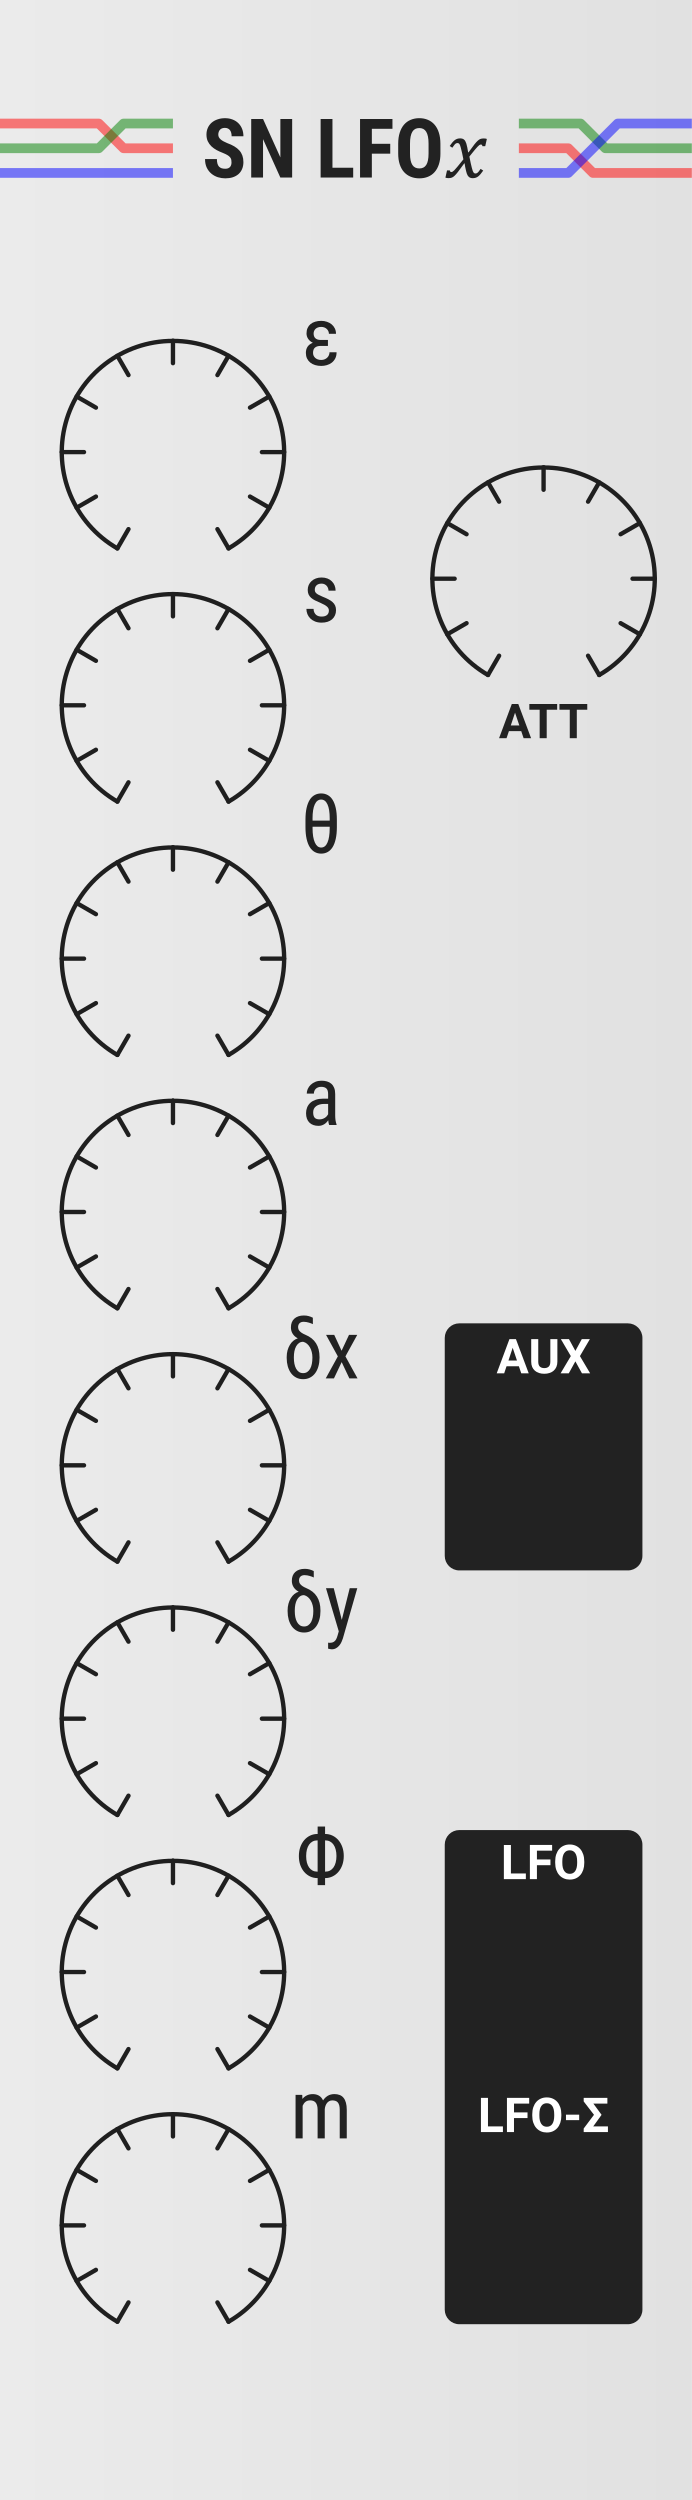
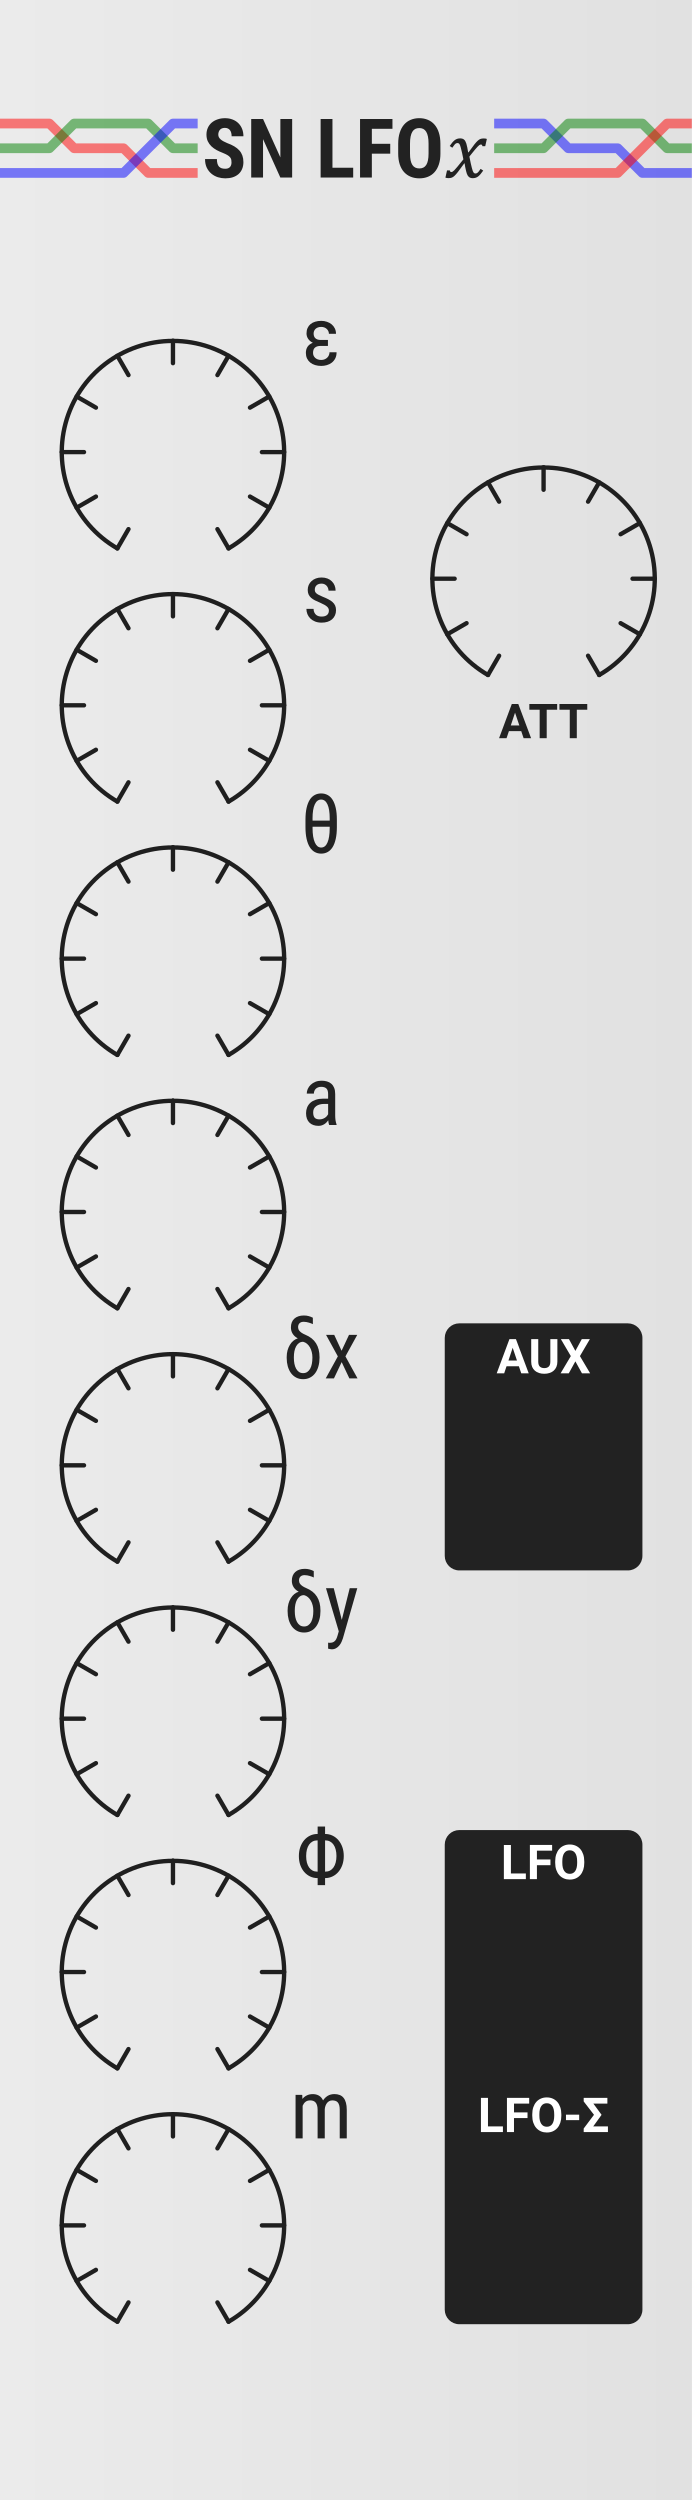
<svg xmlns="http://www.w3.org/2000/svg" version="1.1" width="35.56mm" height="128.5mm" viewBox="0 0 35.56 128.5">
  <defs>
    <linearGradient id="background">
      <stop offset="0%" stop-color="#ebebeb" />
      <stop offset="100%" stop-color="#e1e1e1" />
    </linearGradient>
  </defs>
  <g />
  <g>
    <rect x="0" y="0" width="35.56" height="128.5" fill="url(#background)" />
  </g>
  <g transform="translate(17.78,7.62)">
    <path fill="#222222" stroke="none" d="m -5.883,0.715 q 0,-0.079 -0.014,-0.141 Q -5.912,0.513 -5.959,0.459 -6.005,0.403 -6.092,0.351 -6.176,0.3 -6.319,0.242 -6.488,0.178 -6.644,0.095 -6.796,0.012 -6.914,-0.099 q -0.116,-0.114 -0.186,-0.26 -0.068,-0.149 -0.068,-0.345 0,-0.188 0.07,-0.343 0.07,-0.157 0.196,-0.267 0.128,-0.11 0.302,-0.169 0.176,-0.062 0.387,-0.062 0.217,0 0.391,0.07 0.176,0.068 0.298,0.192 0.124,0.122 0.19,0.294 0.066,0.169 0.066,0.374 h -0.606 q 0,-0.095 -0.021,-0.174 -0.019,-0.081 -0.062,-0.136 -0.041,-0.058 -0.107,-0.089 -0.066,-0.033 -0.159,-0.033 -0.087,0 -0.151,0.027 -0.062,0.027 -0.103,0.074 -0.041,0.045 -0.062,0.11 -0.021,0.064 -0.021,0.136 0,0.074 0.031,0.134 0.033,0.06 0.091,0.112 0.06,0.052 0.143,0.097 0.085,0.045 0.186,0.089 0.211,0.076 0.368,0.169 0.157,0.093 0.263,0.211 0.105,0.118 0.157,0.267 0.052,0.147 0.052,0.333 0,0.198 -0.066,0.353 -0.064,0.155 -0.186,0.263 -0.12,0.105 -0.291,0.163 -0.172,0.056 -0.387,0.056 -0.194,0 -0.382,-0.058 -0.186,-0.06 -0.333,-0.182 -0.147,-0.122 -0.238,-0.308 -0.089,-0.186 -0.089,-0.442 h 0.61 q 0,0.136 0.027,0.232 0.027,0.095 0.081,0.155 0.056,0.058 0.136,0.085 0.081,0.025 0.188,0.025 0.087,0 0.147,-0.025 0.062,-0.027 0.099,-0.07 0.039,-0.045 0.056,-0.107 0.017,-0.062 0.017,-0.134 z M -2.764,1.505 H -3.371 L -4.26,-0.469 V 1.505 h -0.608 v -3.01 h 0.608 l 0.891,1.976 V -1.505 h 0.606 z M -0.692,1 H 0.374 V 1.505 H -1.3 v -3.01 h 0.608 z M 2.278,0.277 H 1.333 V 1.505 H 0.726 V -1.505 H 2.392 v 0.506 H 1.333 v 0.771 h 0.945 z m 2.58,-0.006 q 0,0.316 -0.079,0.556 -0.079,0.24 -0.221,0.399 -0.141,0.159 -0.341,0.24 -0.198,0.081 -0.44,0.081 -0.242,0 -0.442,-0.081 Q 3.134,1.385 2.989,1.226 2.846,1.067 2.766,0.827 2.687,0.587 2.687,0.271 V -0.229 q 0,-0.325 0.079,-0.571 0.079,-0.248 0.221,-0.413 0.143,-0.165 0.343,-0.248 0.201,-0.085 0.442,-0.085 0.242,0 0.44,0.085 0.201,0.083 0.343,0.248 0.145,0.165 0.223,0.413 0.079,0.246 0.079,0.571 z M 4.248,-0.234 q 0,-0.215 -0.031,-0.366 -0.031,-0.153 -0.091,-0.25 -0.06,-0.097 -0.149,-0.143 -0.089,-0.045 -0.205,-0.045 -0.118,0 -0.207,0.045 -0.089,0.045 -0.149,0.143 -0.06,0.097 -0.091,0.25 -0.031,0.151 -0.031,0.366 v 0.504 q 0,0.205 0.031,0.351 0.031,0.145 0.091,0.238 0.062,0.093 0.151,0.136 0.091,0.043 0.209,0.043 0.116,0 0.203,-0.043 0.089,-0.043 0.149,-0.136 0.06,-0.093 0.089,-0.238 0.031,-0.147 0.031,-0.351 z M 6.038,0.571 Q 6.007,0.407 5.974,0.256 5.941,0.105 5.906,-0.025 q -0.035,-0.13 -0.058,-0.169 -0.023,-0.041 -0.05,-0.056 -0.025,-0.017 -0.064,-0.017 -0.043,0 -0.079,0.021 -0.035,0.019 -0.076,0.068 -0.041,0.048 -0.11,0.151 L 5.335,-0.116 q 0.13,-0.196 0.25,-0.294 0.12,-0.097 0.283,-0.097 0.064,0 0.112,0.014 0.05,0.014 0.087,0.045 0.037,0.029 0.066,0.076 0.029,0.048 0.056,0.13 0.027,0.081 0.05,0.203 0.025,0.12 0.043,0.25 h 0.021 q 0.198,-0.279 0.3,-0.407 0.103,-0.13 0.174,-0.192 0.07,-0.064 0.134,-0.089 0.066,-0.027 0.174,-0.027 0.097,0 0.159,0.025 l -0.083,0.374 H 7.016 q -0.012,-0.087 -0.072,-0.087 -0.019,0 -0.039,0.006 -0.021,0.006 -0.052,0.027 -0.029,0.021 -0.087,0.081 -0.058,0.06 -0.13,0.147 -0.072,0.087 -0.149,0.182 L 6.346,0.428 q 0.037,0.198 0.07,0.343 0.033,0.145 0.058,0.242 0.027,0.095 0.045,0.151 0.021,0.056 0.043,0.085 0.023,0.027 0.045,0.039 0.025,0.01 0.056,0.01 0.056,0 0.107,-0.043 0.054,-0.043 0.153,-0.196 l 0.134,0.089 q -0.145,0.215 -0.263,0.304 -0.116,0.087 -0.277,0.087 -0.089,0 -0.151,-0.033 Q 6.307,1.474 6.261,1.404 6.216,1.333 6.18,1.184 6.116,0.92 6.102,0.779 H 6.081 Q 5.862,1.087 5.755,1.222 5.649,1.356 5.579,1.42 5.511,1.484 5.445,1.509 q -0.064,0.027 -0.172,0.027 -0.097,0 -0.159,-0.025 l 0.083,-0.374 h 0.145 q 0.012,0.087 0.072,0.087 0.029,0 0.06,-0.014 0.033,-0.017 0.093,-0.074 Q 5.627,1.075 5.732,0.949 5.837,0.823 6.038,0.571 Z" />
  </g>
  <g fill="none" stroke="#1f1f1f" stroke-linecap="round" stroke-linejoin="round" stroke-width="1" transform="translate(0.0,1.27)">
    <g transform="translate(8.89,21.968) scale(0.225,0.225)">
      <line x1="-10.160" y1="17.598" x2="-12.700" y2="21.997" />
      <line x1="-17.598" y1="10.160" x2="-21.997" y2="12.700" />
      <line x1="-20.32" y1="0.000" x2="-25.4" y2="0.000" />
      <line x1="-17.598" y1="-10.16" x2="-21.997" y2="-12.7" />
      <line x1="-10.16" y1="-17.598" x2="-12.7" y2="-21.997" />
      <line x1="0.000" y1="-20.32" x2="0.000" y2="-25.4" />
      <line x1="10.160" y1="-17.598" x2="12.7" y2="-21.997" />
      <line x1="17.598" y1="-10.160" x2="21.997" y2="-12.7" />
      <line x1="20.32" y1="0.000" x2="25.4" y2="0.000" />
      <line x1="17.598" y1="10.16" x2="21.997" y2="12.7" />
      <line x1="10.16" y1="17.598" x2="12.7" y2="21.997" />
      <g>
        <path d="M0.000,-25.4 a25.4,25.4,0,0,0,-12.7,47.397" />
        <path d="M0.000,-25.4 a25.4,25.4,0,0,1,12.7,47.397" />
        <circle cx="0.000" cy="0.000" r="25.4" opacity="0.5" stroke="none" />
      </g>
    </g>
    <g transform="translate(8.89,34.982) scale(0.225,0.225)">
      <line x1="-10.160" y1="17.598" x2="-12.700" y2="21.997" />
      <line x1="-17.598" y1="10.160" x2="-21.997" y2="12.700" />
      <line x1="-20.32" y1="0.000" x2="-25.4" y2="0.000" />
      <line x1="-17.598" y1="-10.16" x2="-21.997" y2="-12.7" />
      <line x1="-10.16" y1="-17.598" x2="-12.7" y2="-21.997" />
      <line x1="0.000" y1="-20.32" x2="0.000" y2="-25.4" />
      <line x1="10.160" y1="-17.598" x2="12.7" y2="-21.997" />
      <line x1="17.598" y1="-10.160" x2="21.997" y2="-12.7" />
      <line x1="20.32" y1="0.000" x2="25.4" y2="0.000" />
      <line x1="17.598" y1="10.16" x2="21.997" y2="12.7" />
      <line x1="10.16" y1="17.598" x2="12.7" y2="21.997" />
      <g>
        <path d="M0.000,-25.4 a25.4,25.4,0,0,0,-12.7,47.397" />
        <path d="M0.000,-25.4 a25.4,25.4,0,0,1,12.7,47.397" />
        <circle cx="0.000" cy="0.000" r="25.4" opacity="0.5" stroke="none" />
      </g>
    </g>
    <g transform="translate(8.89,48.004) scale(0.225,0.225)">
      <line x1="-10.160" y1="17.598" x2="-12.700" y2="21.997" />
      <line x1="-17.598" y1="10.160" x2="-21.997" y2="12.700" />
      <line x1="-20.32" y1="0.000" x2="-25.4" y2="0.000" />
      <line x1="-17.598" y1="-10.16" x2="-21.997" y2="-12.7" />
      <line x1="-10.16" y1="-17.598" x2="-12.7" y2="-21.997" />
      <line x1="0.000" y1="-20.32" x2="0.000" y2="-25.4" />
      <line x1="10.160" y1="-17.598" x2="12.7" y2="-21.997" />
      <line x1="17.598" y1="-10.160" x2="21.997" y2="-12.7" />
      <line x1="20.32" y1="0.000" x2="25.4" y2="0.000" />
      <line x1="17.598" y1="10.16" x2="21.997" y2="12.7" />
      <line x1="10.16" y1="17.598" x2="12.7" y2="21.997" />
      <g>
        <path d="M0.000,-25.4 a25.4,25.4,0,0,0,-12.7,47.397" />
        <path d="M0.000,-25.4 a25.4,25.4,0,0,1,12.7,47.397" />
        <circle cx="0.000" cy="0.000" r="25.4" opacity="0.5" stroke="none" />
      </g>
    </g>
    <g transform="translate(8.89,61.026) scale(0.225,0.225)">
      <line x1="-10.160" y1="17.598" x2="-12.700" y2="21.997" />
      <line x1="-17.598" y1="10.160" x2="-21.997" y2="12.700" />
      <line x1="-20.32" y1="0.000" x2="-25.4" y2="0.000" />
      <line x1="-17.598" y1="-10.16" x2="-21.997" y2="-12.7" />
      <line x1="-10.16" y1="-17.598" x2="-12.7" y2="-21.997" />
      <line x1="0.000" y1="-20.32" x2="0.000" y2="-25.4" />
      <line x1="10.160" y1="-17.598" x2="12.7" y2="-21.997" />
      <line x1="17.598" y1="-10.160" x2="21.997" y2="-12.7" />
      <line x1="20.32" y1="0.000" x2="25.4" y2="0.000" />
      <line x1="17.598" y1="10.16" x2="21.997" y2="12.7" />
      <line x1="10.16" y1="17.598" x2="12.7" y2="21.997" />
      <g>
        <path d="M0.000,-25.4 a25.4,25.4,0,0,0,-12.7,47.397" />
        <path d="M0.000,-25.4 a25.4,25.4,0,0,1,12.7,47.397" />
        <circle cx="0.000" cy="0.000" r="25.4" opacity="0.5" stroke="none" />
      </g>
    </g>
    <g transform="translate(8.89,74.048) scale(0.225,0.225)">
      <line x1="-10.160" y1="17.598" x2="-12.700" y2="21.997" />
      <line x1="-17.598" y1="10.160" x2="-21.997" y2="12.700" />
      <line x1="-20.32" y1="0.000" x2="-25.4" y2="0.000" />
      <line x1="-17.598" y1="-10.16" x2="-21.997" y2="-12.7" />
      <line x1="-10.16" y1="-17.598" x2="-12.7" y2="-21.997" />
      <line x1="0.000" y1="-20.32" x2="0.000" y2="-25.4" />
      <line x1="10.160" y1="-17.598" x2="12.7" y2="-21.997" />
      <line x1="17.598" y1="-10.160" x2="21.997" y2="-12.7" />
      <line x1="20.32" y1="0.000" x2="25.4" y2="0.000" />
      <line x1="17.598" y1="10.16" x2="21.997" y2="12.7" />
      <line x1="10.16" y1="17.598" x2="12.7" y2="21.997" />
      <g>
        <path d="M0.000,-25.4 a25.4,25.4,0,0,0,-12.7,47.397" />
        <path d="M0.000,-25.4 a25.4,25.4,0,0,1,12.7,47.397" />
        <circle cx="0.000" cy="0.000" r="25.4" opacity="0.5" stroke="none" />
      </g>
    </g>
    <g transform="translate(8.89,87.070) scale(0.225,0.225)">
      <line x1="-10.160" y1="17.598" x2="-12.700" y2="21.997" />
      <line x1="-17.598" y1="10.160" x2="-21.997" y2="12.700" />
      <line x1="-20.32" y1="0.000" x2="-25.4" y2="0.000" />
      <line x1="-17.598" y1="-10.16" x2="-21.997" y2="-12.7" />
      <line x1="-10.16" y1="-17.598" x2="-12.7" y2="-21.997" />
      <line x1="0.000" y1="-20.32" x2="0.000" y2="-25.4" />
      <line x1="10.160" y1="-17.598" x2="12.7" y2="-21.997" />
      <line x1="17.598" y1="-10.160" x2="21.997" y2="-12.7" />
      <line x1="20.32" y1="0.000" x2="25.4" y2="0.000" />
      <line x1="17.598" y1="10.16" x2="21.997" y2="12.7" />
      <line x1="10.16" y1="17.598" x2="12.7" y2="21.997" />
      <g>
        <path d="M0.000,-25.4 a25.4,25.4,0,0,0,-12.7,47.397" />
        <path d="M0.000,-25.4 a25.4,25.4,0,0,1,12.7,47.397" />
        <circle cx="0.000" cy="0.000" r="25.4" opacity="0.5" stroke="none" />
      </g>
    </g>
    <g transform="translate(8.89,100.093) scale(0.225,0.225)">
      <line x1="-10.160" y1="17.598" x2="-12.700" y2="21.997" />
      <line x1="-17.598" y1="10.160" x2="-21.997" y2="12.700" />
      <line x1="-20.32" y1="0.000" x2="-25.4" y2="0.000" />
      <line x1="-17.598" y1="-10.16" x2="-21.997" y2="-12.7" />
      <line x1="-10.16" y1="-17.598" x2="-12.7" y2="-21.997" />
      <line x1="0.000" y1="-20.32" x2="0.000" y2="-25.4" />
      <line x1="10.160" y1="-17.598" x2="12.7" y2="-21.997" />
      <line x1="17.598" y1="-10.160" x2="21.997" y2="-12.7" />
      <line x1="20.32" y1="0.000" x2="25.4" y2="0.000" />
      <line x1="17.598" y1="10.16" x2="21.997" y2="12.7" />
      <line x1="10.16" y1="17.598" x2="12.7" y2="21.997" />
      <g>
        <path d="M0.000,-25.4 a25.4,25.4,0,0,0,-12.7,47.397" />
        <path d="M0.000,-25.4 a25.4,25.4,0,0,1,12.7,47.397" />
        <circle cx="0.000" cy="0.000" r="25.4" opacity="0.5" stroke="none" />
      </g>
    </g>
    <g transform="translate(8.89,113.115) scale(0.225,0.225)">
      <line x1="-10.160" y1="17.598" x2="-12.700" y2="21.997" />
      <line x1="-17.598" y1="10.160" x2="-21.997" y2="12.700" />
      <line x1="-20.32" y1="0.000" x2="-25.4" y2="0.000" />
      <line x1="-17.598" y1="-10.16" x2="-21.997" y2="-12.7" />
      <line x1="-10.16" y1="-17.598" x2="-12.7" y2="-21.997" />
      <line x1="0.000" y1="-20.32" x2="0.000" y2="-25.4" />
      <line x1="10.160" y1="-17.598" x2="12.7" y2="-21.997" />
      <line x1="17.598" y1="-10.160" x2="21.997" y2="-12.7" />
      <line x1="20.32" y1="0.000" x2="25.4" y2="0.000" />
      <line x1="17.598" y1="10.16" x2="21.997" y2="12.7" />
      <line x1="10.16" y1="17.598" x2="12.7" y2="21.997" />
      <g>
        <path d="M0.000,-25.4 a25.4,25.4,0,0,0,-12.7,47.397" />
        <path d="M0.000,-25.4 a25.4,25.4,0,0,1,12.7,47.397" />
        <circle cx="0.000" cy="0.000" r="25.4" opacity="0.5" stroke="none" />
      </g>
    </g>
    <g transform="translate(27.94,28.475) scale(0.225,0.225)">
      <line x1="-10.160" y1="17.598" x2="-12.700" y2="21.997" />
      <line x1="-17.598" y1="10.160" x2="-21.997" y2="12.700" />
      <line x1="-20.32" y1="0.000" x2="-25.4" y2="0.000" />
      <line x1="-17.598" y1="-10.16" x2="-21.997" y2="-12.7" />
      <line x1="-10.16" y1="-17.598" x2="-12.7" y2="-21.997" />
      <line x1="0.000" y1="-20.32" x2="0.000" y2="-25.4" />
      <line x1="10.160" y1="-17.598" x2="12.7" y2="-21.997" />
      <line x1="17.598" y1="-10.160" x2="21.997" y2="-12.7" />
      <line x1="20.32" y1="0.000" x2="25.4" y2="0.000" />
      <line x1="17.598" y1="10.16" x2="21.997" y2="12.7" />
      <line x1="10.16" y1="17.598" x2="12.7" y2="21.997" />
      <g>
        <path d="M0.000,-25.4 a25.4,25.4,0,0,0,-12.7,47.397" />
        <path d="M0.000,-25.4 a25.4,25.4,0,0,1,12.7,47.397" />
        <circle cx="0.000" cy="0.000" r="25.4" opacity="0.5" stroke="none" />
      </g>
    </g>
  </g>
  <g fill="#222222" />
  <g transform="translate(0.0,1.27)">
    <g fill="#222222">
      <g transform="translate(27.94,87.070)">
        <rect x="-5.08" y="-20.32" width="10.16" height="12.7" rx="0.75" />
      </g>
      <g transform="translate(27.94,113.115)">
        <rect x="-5.08" y="-20.32" width="10.16" height="25.4" rx="0.75" />
      </g>
    </g>
    <g fill="#ffffff">
      <g transform="translate(5.08,47.25)">
        <path d="M 21.59,21.706 H 20.956 L 20.835,22.068 H 20.451 L 21.104,20.312 h 0.335 l 0.657,1.756 H 21.712 Z M 21.054,21.413 h 0.439 l -0.221,-0.657 z m 2.515,-1.101 v 1.159 q 0,0.152 -0.051,0.269 -0.051,0.116 -0.14,0.194 -0.089,0.078 -0.213,0.118 -0.123,0.04 -0.269,0.04 -0.147,0 -0.271,-0.04 -0.123,-0.04 -0.212,-0.118 -0.089,-0.078 -0.14,-0.194 -0.049,-0.117 -0.049,-0.269 V 20.312 h 0.362 v 1.159 q 0,0.172 0.082,0.252 0.083,0.078 0.229,0.078 0.147,0 0.228,-0.078 0.082,-0.08 0.082,-0.252 V 20.312 Z m 0.925,0.605 0.329,-0.605 h 0.416 l -0.511,0.871 0.525,0.885 h -0.421 l -0.338,-0.615 -0.338,0.615 H 23.735 l 0.525,-0.885 -0.511,-0.871 h 0.416 z" />
      </g>
      <g transform="translate(5.08,73.25)">
        <path d="m 21.181,21.777 h 0.768 v 0.291 h -1.13 v -1.756 h 0.362 z m 2.032,-0.427 h -0.695 v 0.717 h -0.362 v -1.756 h 1.143 v 0.293 h -0.781 v 0.453 h 0.695 z m 1.739,-0.121 q 0,0.201 -0.054,0.362 -0.054,0.159 -0.153,0.27 -0.098,0.111 -0.235,0.171 -0.137,0.059 -0.303,0.059 -0.165,0 -0.303,-0.059 -0.137,-0.06 -0.238,-0.171 -0.099,-0.111 -0.154,-0.27 -0.055,-0.16 -0.055,-0.362 v -0.077 q 0,-0.2 0.054,-0.361 0.055,-0.16 0.154,-0.273 0.099,-0.112 0.236,-0.171 0.137,-0.06 0.303,-0.06 0.165,0 0.303,0.06 0.137,0.059 0.236,0.171 0.099,0.112 0.153,0.273 0.055,0.16 0.055,0.361 z m -0.367,-0.08 q 0,-0.276 -0.099,-0.42 -0.099,-0.143 -0.282,-0.143 -0.183,0 -0.282,0.143 -0.099,0.143 -0.099,0.42 v 0.08 q 0,0.137 0.025,0.244 0.027,0.105 0.075,0.177 0.049,0.071 0.121,0.109 0.071,0.036 0.163,0.036 0.183,0 0.281,-0.145 0.098,-0.145 0.098,-0.421 z" />
      </g>
      <g transform="translate(5.08,86.25)">
        <path d="m 20.002,21.777 h 0.768 v 0.291 h -1.13 v -1.756 h 0.362 z m 2.032,-0.427 h -0.695 v 0.717 h -0.362 v -1.756 h 1.143 v 0.293 H 21.34 v 0.453 h 0.695 z m 1.739,-0.121 q 0,0.201 -0.054,0.362 -0.054,0.159 -0.153,0.27 -0.098,0.111 -0.235,0.171 -0.137,0.059 -0.303,0.059 -0.165,0 -0.303,-0.059 -0.137,-0.06 -0.238,-0.171 -0.099,-0.111 -0.154,-0.27 -0.055,-0.16 -0.055,-0.362 v -0.077 q 0,-0.2 0.054,-0.361 0.055,-0.16 0.154,-0.273 0.099,-0.112 0.236,-0.171 0.137,-0.06 0.303,-0.06 0.165,0 0.303,0.06 0.137,0.059 0.236,0.171 0.099,0.112 0.153,0.273 0.055,0.16 0.055,0.361 z m -0.367,-0.08 q 0,-0.276 -0.099,-0.42 -0.099,-0.143 -0.282,-0.143 -0.183,0 -0.282,0.143 -0.099,0.143 -0.099,0.42 v 0.08 q 0,0.137 0.025,0.244 0.027,0.105 0.075,0.177 0.049,0.071 0.121,0.109 0.071,0.036 0.163,0.036 0.183,0 0.281,-0.145 0.098,-0.145 0.098,-0.421 z m 1.284,0.306 h -0.679 v -0.281 h 0.679 z m 1.145,-0.265 -0.422,0.586 h 0.755 v 0.291 h -1.246 v -0.182 l 0.529,-0.704 -0.529,-0.687 v -0.182 h 1.217 v 0.293 h -0.72 l 0.416,0.568 z" />
      </g>
    </g>
  </g>
  <g fill="#222222" stroke="none">
    <g transform="translate(-6.35,17.78)">
      <path d="m 22.837,0 q -0.198,0 -0.298,0.087 -0.099,0.085 -0.099,0.273 0,0.072 0.027,0.138 0.029,0.066 0.083,0.116 0.054,0.05 0.132,0.079 0.079,0.029 0.18,0.029 0.095,0 0.174,-0.033 0.079,-0.033 0.134,-0.087 0.056,-0.054 0.085,-0.124 0.031,-0.072 0.031,-0.151 h 0.364 q 0,0.184 -0.068,0.316 -0.068,0.132 -0.18,0.219 -0.112,0.085 -0.254,0.126 -0.141,0.041 -0.285,0.041 -0.172,0 -0.318,-0.045 -0.145,-0.045 -0.25,-0.13 -0.105,-0.087 -0.165,-0.211 -0.058,-0.124 -0.058,-0.283 0,-0.194 0.091,-0.325 0.093,-0.13 0.267,-0.196 -0.153,-0.074 -0.24,-0.201 -0.085,-0.126 -0.085,-0.277 0,-0.157 0.054,-0.279 0.054,-0.122 0.153,-0.203 0.099,-0.083 0.24,-0.124 0.141,-0.043 0.312,-0.043 0.155,0 0.291,0.048 0.138,0.045 0.242,0.132 0.103,0.085 0.163,0.209 0.06,0.122 0.06,0.275 h -0.364 q 0,-0.074 -0.031,-0.138 -0.029,-0.064 -0.083,-0.112 -0.052,-0.05 -0.124,-0.076 -0.072,-0.027 -0.155,-0.027 -0.101,0 -0.176,0.029 -0.074,0.029 -0.122,0.076 -0.048,0.048 -0.072,0.11 -0.023,0.06 -0.023,0.126 0,0.072 0.021,0.134 0.021,0.06 0.064,0.103 0.045,0.043 0.114,0.068 0.07,0.025 0.169,0.025 h 0.368 v 0.306 z" />
    </g>
    <g transform="translate(-6.35,30.974)">
      <path d="m 23.256,0.415 q 0,-0.062 -0.023,-0.112 -0.023,-0.052 -0.074,-0.097 -0.052,-0.048 -0.134,-0.093 -0.081,-0.045 -0.201,-0.099 -0.155,-0.064 -0.279,-0.126 -0.122,-0.062 -0.207,-0.136 -0.083,-0.076 -0.128,-0.174 -0.043,-0.099 -0.043,-0.234 0,-0.132 0.05,-0.248 0.052,-0.116 0.145,-0.201 0.093,-0.087 0.223,-0.136 0.13,-0.05 0.291,-0.05 0.169,0 0.304,0.052 0.134,0.052 0.227,0.145 0.093,0.091 0.143,0.215 0.05,0.124 0.05,0.267 h -0.364 q 0,-0.068 -0.025,-0.132 -0.023,-0.066 -0.07,-0.118 -0.045,-0.052 -0.112,-0.083 -0.066,-0.031 -0.153,-0.031 -0.093,0 -0.159,0.027 -0.064,0.025 -0.105,0.068 -0.041,0.041 -0.062,0.097 -0.019,0.056 -0.019,0.116 0,0.062 0.017,0.107 0.019,0.043 0.062,0.083 0.043,0.039 0.118,0.079 0.076,0.039 0.194,0.091 0.169,0.066 0.3,0.134 0.132,0.066 0.221,0.147 0.089,0.079 0.134,0.18 0.045,0.101 0.045,0.236 0,0.147 -0.054,0.267 -0.052,0.118 -0.149,0.203 -0.097,0.083 -0.234,0.128 -0.136,0.043 -0.302,0.043 -0.19,0 -0.337,-0.058 -0.147,-0.06 -0.246,-0.157 -0.099,-0.099 -0.151,-0.227 -0.05,-0.128 -0.05,-0.267 h 0.368 q 0.004,0.118 0.043,0.194 0.039,0.076 0.097,0.122 0.06,0.045 0.132,0.064 0.072,0.017 0.143,0.017 0.182,0 0.277,-0.081 0.095,-0.083 0.095,-0.221 z" />
    </g>
    <g transform="translate(-6.35,21.7666)">
      <path d="m 23.665,20.745 q 0,0.349 -0.058,0.606 -0.056,0.256 -0.161,0.426 -0.105,0.167 -0.254,0.25 -0.149,0.083 -0.333,0.083 -0.182,0 -0.331,-0.083 -0.149,-0.083 -0.256,-0.25 -0.105,-0.169 -0.163,-0.426 -0.058,-0.256 -0.058,-0.606 V 20.363 q 0,-0.347 0.058,-0.602 0.058,-0.254 0.163,-0.42 0.105,-0.165 0.254,-0.244 0.149,-0.081 0.331,-0.081 0.184,0 0.333,0.081 0.149,0.079 0.254,0.244 0.105,0.165 0.163,0.42 0.058,0.254 0.058,0.602 z m -1.249,-0.333 h 0.881 v -0.114 q 0,-0.469 -0.114,-0.717 -0.112,-0.25 -0.327,-0.25 -0.213,0 -0.327,0.25 -0.114,0.248 -0.114,0.717 z m 0.881,0.314 h -0.881 v 0.081 q 0,0.234 0.029,0.418 0.031,0.182 0.087,0.31 0.056,0.128 0.138,0.196 0.083,0.066 0.188,0.066 0.107,0 0.19,-0.066 0.083,-0.068 0.136,-0.196 0.056,-0.128 0.083,-0.31 0.029,-0.184 0.029,-0.418 z" />
    </g>
    <g transform="translate(-6.35,56.838)">
      <path d="m 23.27,0.988 q -0.019,-0.041 -0.031,-0.105 -0.01,-0.066 -0.017,-0.138 -0.039,0.058 -0.091,0.11 -0.05,0.052 -0.114,0.091 -0.062,0.039 -0.136,0.062 -0.072,0.023 -0.155,0.023 -0.147,0 -0.267,-0.041 -0.118,-0.041 -0.203,-0.124 -0.085,-0.083 -0.13,-0.203 -0.045,-0.122 -0.045,-0.283 0,-0.161 0.056,-0.298 0.056,-0.136 0.165,-0.236 0.11,-0.099 0.275,-0.155 0.165,-0.058 0.384,-0.058 h 0.254 v -0.238 q 0,-0.201 -0.089,-0.285 -0.089,-0.085 -0.271,-0.085 -0.089,0 -0.159,0.029 -0.068,0.027 -0.116,0.074 -0.048,0.048 -0.072,0.112 -0.025,0.062 -0.025,0.132 h -0.366 q 0,-0.12 0.052,-0.238 0.054,-0.12 0.151,-0.213 0.099,-0.095 0.24,-0.153 0.141,-0.058 0.314,-0.058 0.155,0 0.283,0.037 0.13,0.037 0.223,0.12 0.095,0.083 0.147,0.213 0.052,0.13 0.052,0.318 v 1.102 q 0,0.056 0.004,0.118 0.004,0.062 0.012,0.122 0.01,0.06 0.023,0.116 0.014,0.054 0.031,0.099 v 0.033 z m -0.488,-0.291 q 0.076,0 0.145,-0.023 0.068,-0.023 0.124,-0.058 0.056,-0.037 0.097,-0.083 0.043,-0.048 0.068,-0.097 v -0.533 h -0.192 q -0.132,0 -0.24,0.029 -0.105,0.029 -0.182,0.085 -0.074,0.054 -0.116,0.134 -0.039,0.081 -0.039,0.184 0,0.101 0.021,0.172 0.021,0.068 0.062,0.112 0.041,0.041 0.103,0.06 0.064,0.019 0.149,0.019 z" />
    </g>
    <g transform="translate(-6.35,69.86)">
      <path d="m 21.304,-1.635 q 0,-0.141 0.043,-0.252 0.045,-0.114 0.13,-0.192 0.087,-0.081 0.209,-0.122 0.124,-0.043 0.281,-0.043 0.136,0 0.24,0.029 0.105,0.027 0.223,0.085 l 0.002,0.331 q -0.035,-0.019 -0.089,-0.039 -0.054,-0.023 -0.118,-0.039 -0.062,-0.019 -0.13,-0.031 -0.068,-0.012 -0.136,-0.012 -0.136,0 -0.213,0.074 -0.074,0.074 -0.074,0.203 0,0.043 0.014,0.091 0.014,0.048 0.054,0.097 0.041,0.05 0.114,0.101 0.072,0.05 0.188,0.099 0.372,0.153 0.552,0.44 0.18,0.287 0.18,0.709 v 0.043 q 0,0.234 -0.058,0.434 -0.056,0.201 -0.163,0.347 -0.107,0.147 -0.265,0.229 -0.155,0.083 -0.356,0.083 -0.203,0 -0.36,-0.083 -0.157,-0.083 -0.265,-0.229 -0.107,-0.147 -0.165,-0.347 -0.056,-0.201 -0.056,-0.434 v -0.043 q 0,-0.184 0.043,-0.343 0.045,-0.161 0.122,-0.287 0.076,-0.126 0.18,-0.211 0.103,-0.085 0.219,-0.118 l -0.002,-0.01 q -0.159,-0.081 -0.252,-0.225 -0.093,-0.145 -0.093,-0.333 z m 0.151,1.571 q 0,0.159 0.027,0.302 0.029,0.143 0.087,0.25 0.058,0.105 0.147,0.169 0.091,0.062 0.217,0.062 0.124,0 0.213,-0.062 0.091,-0.064 0.149,-0.169 0.058,-0.107 0.085,-0.25 0.027,-0.143 0.027,-0.302 v -0.043 q 0,-0.132 -0.033,-0.26 -0.031,-0.13 -0.093,-0.238 -0.06,-0.107 -0.149,-0.184 -0.089,-0.076 -0.201,-0.103 -0.124,0 -0.213,0.064 -0.089,0.064 -0.149,0.172 -0.058,0.107 -0.087,0.25 -0.027,0.143 -0.027,0.3 z m 2.452,-0.368 0.382,-0.816 h 0.424 l -0.608,1.106 0.622,1.131 h -0.42 l -0.395,-0.837 -0.397,0.837 h -0.422 l 0.622,-1.131 -0.606,-1.106 h 0.42 z" />
    </g>
    <g transform="translate(-6.35,82.882)">
      <path d="m 21.351,-1.635 q 0,-0.141 0.043,-0.252 0.045,-0.114 0.13,-0.192 0.087,-0.081 0.209,-0.122 0.124,-0.043 0.281,-0.043 0.136,0 0.24,0.029 0.105,0.027 0.223,0.085 l 0.002,0.331 q -0.035,-0.019 -0.089,-0.039 -0.054,-0.023 -0.118,-0.039 -0.062,-0.019 -0.13,-0.031 -0.068,-0.012 -0.136,-0.012 -0.136,0 -0.213,0.074 -0.074,0.074 -0.074,0.203 0,0.043 0.014,0.091 0.014,0.048 0.054,0.097 0.041,0.05 0.114,0.101 0.072,0.05 0.188,0.099 0.372,0.153 0.552,0.44 0.18,0.287 0.18,0.709 v 0.043 q 0,0.234 -0.058,0.434 -0.056,0.201 -0.163,0.347 -0.107,0.147 -0.265,0.229 -0.155,0.083 -0.356,0.083 -0.203,0 -0.36,-0.083 -0.157,-0.083 -0.265,-0.229 -0.107,-0.147 -0.165,-0.347 -0.056,-0.201 -0.056,-0.434 v -0.043 q 0,-0.184 0.043,-0.343 0.045,-0.161 0.122,-0.287 0.076,-0.126 0.18,-0.211 0.103,-0.085 0.219,-0.118 l -0.002,-0.01 q -0.159,-0.081 -0.252,-0.225 -0.093,-0.145 -0.093,-0.333 z m 0.151,1.571 q 0,0.159 0.027,0.302 0.029,0.143 0.087,0.25 0.058,0.105 0.147,0.169 0.091,0.062 0.217,0.062 0.124,0 0.213,-0.062 0.091,-0.064 0.149,-0.169 0.058,-0.107 0.085,-0.25 0.027,-0.143 0.027,-0.302 v -0.043 q 0,-0.132 -0.033,-0.26 -0.031,-0.13 -0.093,-0.238 -0.06,-0.107 -0.149,-0.184 -0.089,-0.076 -0.201,-0.103 -0.124,0 -0.213,0.064 -0.089,0.064 -0.149,0.172 -0.058,0.107 -0.087,0.25 -0.027,0.143 -0.027,0.3 z m 2.416,0.444 0.407,-1.629 h 0.389 l -0.74,2.582 q -0.025,0.083 -0.07,0.18 -0.043,0.097 -0.112,0.18 -0.068,0.085 -0.165,0.141 -0.095,0.058 -0.221,0.058 -0.021,0 -0.048,-0.004 -0.027,-0.004 -0.054,-0.01 -0.027,-0.004 -0.052,-0.01 -0.023,-0.004 -0.037,-0.008 v -0.31 q 0.012,0.004 0.039,0.006 0.029,0.002 0.041,0.002 0.081,0 0.143,-0.019 0.062,-0.019 0.11,-0.062 0.05,-0.041 0.085,-0.112 0.037,-0.07 0.066,-0.174 l 0.064,-0.221 -0.657,-2.218 h 0.399 z" />
    </g>
    <g transform="translate(-6.35,95.905)">
      <path d="m 23.059,-1.639 h 0.004 q 0.201,0 0.374,0.083 0.176,0.083 0.304,0.232 0.13,0.149 0.205,0.358 0.074,0.209 0.074,0.459 0,0.252 -0.074,0.461 -0.074,0.207 -0.205,0.358 -0.128,0.151 -0.304,0.234 -0.174,0.083 -0.374,0.083 h -0.004 v 0.362 h -0.382 v -0.362 h -0.012 q -0.201,0 -0.374,-0.083 -0.174,-0.083 -0.304,-0.232 -0.128,-0.149 -0.203,-0.356 -0.072,-0.209 -0.072,-0.461 0,-0.25 0.072,-0.459 0.074,-0.209 0.203,-0.36 0.13,-0.151 0.304,-0.234 0.174,-0.083 0.374,-0.083 h 0.012 v -0.382 h 0.382 z m -0.395,0.329 q -0.141,0 -0.248,0.058 -0.107,0.058 -0.18,0.163 -0.072,0.105 -0.112,0.254 -0.037,0.149 -0.037,0.331 0,0.184 0.037,0.333 0.039,0.147 0.112,0.252 0.072,0.103 0.18,0.161 0.107,0.056 0.248,0.056 h 0.012 v -1.608 z m 0.395,0 v 1.608 h 0.008 q 0.138,0 0.246,-0.056 0.107,-0.058 0.18,-0.163 0.074,-0.105 0.112,-0.254 0.039,-0.149 0.039,-0.333 0,-0.182 -0.039,-0.329 -0.037,-0.149 -0.112,-0.254 -0.072,-0.105 -0.18,-0.161 -0.107,-0.058 -0.246,-0.058 z" />
    </g>
    <g transform="translate(-6.35,108.927)">
      <path d="m 21.885,-1.249 0.008,0.207 q 0.097,-0.118 0.229,-0.182 0.134,-0.066 0.31,-0.066 0.169,0 0.306,0.076 0.138,0.076 0.217,0.248 0.095,-0.147 0.24,-0.236 0.147,-0.089 0.347,-0.089 0.151,0 0.269,0.048 0.118,0.045 0.198,0.145 0.081,0.099 0.122,0.252 0.043,0.153 0.043,0.364 v 1.47 H 23.812 v -1.472 q 0,-0.141 -0.027,-0.234 -0.027,-0.093 -0.076,-0.149 -0.05,-0.056 -0.12,-0.076 -0.07,-0.023 -0.157,-0.023 -0.087,0 -0.155,0.035 -0.068,0.035 -0.118,0.097 -0.048,0.062 -0.079,0.145 -0.029,0.083 -0.037,0.178 v 0.01 1.488 h -0.368 v -1.47 q 0,-0.13 -0.027,-0.221 -0.025,-0.093 -0.074,-0.151 -0.05,-0.058 -0.12,-0.085 -0.07,-0.027 -0.157,-0.027 -0.153,0 -0.246,0.076 -0.093,0.074 -0.145,0.201 v 1.676 h -0.364 v -2.237 z" />
    </g>
    <g transform="translate(5.08,15.875)">
      <path d="m 21.712,21.706 h -0.634 l -0.121,0.362 h -0.385 l 0.654,-1.756 h 0.335 l 0.657,1.756 h -0.385 z m -0.537,-0.293 h 0.439 l -0.221,-0.657 z m 2.384,-0.808 h -0.538 v 1.463 h -0.362 v -1.463 h -0.531 v -0.293 h 1.43 z m 1.547,0 h -0.538 v 1.463 h -0.362 v -1.463 h -0.531 v -0.293 h 1.43 z" />
    </g>
  </g>
  <g transform="translate(0.0,7.62)" fill="none" stroke-width="0.5" stroke-linejoin="round" stroke-opacity="0.5">
-     <path d="M 0,-1.27 l5.08,0.0 l1.27,1.27  l2.54,0" stroke="red" />
-     <path d="M 0,0.0   l5.08,0.0 l1.27,-1.27 l2.54,0" stroke="green" />
-     <path d="M 0,1.27  l8.89,0" stroke="blue" />
-     <path d="M 26.67,-1.27 l3.175,0.0 l1.27,1.27 l4.445,0.0" stroke="green" />
-     <path d="M 26.67,0.0   l2.54,0.0 l1.27,1.27  l5.08,0.0" stroke="red" />
-     <path d="M 26.67,1.27  l2.54,0.0 l2.54,-2.54 l3.81,0.0" stroke="blue" />
+     <path d="M 0,-1.27 l2.54,0.0 l1.27,1.27  l2.54,0 l1.27,1.27 l2.54,0" stroke="red" />
+     <path d="M 0,0.0   l2.54,0.0 l1.27,-1.27 l3.81,0 l1.27,1.27 l1.27,0" stroke="green" />
+     <path d="M 0,1.27  l6.35,0.0 l2.54,-2.54 l1.27,0" stroke="blue" />
+     <path d="M 25.4,-1.27 l2.54,0.0 l1.27,1.27  l2.54,0 l1.27,1.27 l2.54,0" stroke="blue" />
+     <path d="M 25.4,0.0   l2.54,0.0 l1.27,-1.27 l3.81,0 l1.27,1.27 l1.27,0" stroke="green" />
+     <path d="M 25.4,1.27  l6.35,0.0 l2.54,-2.54 l1.27,0" stroke="red" />
  </g>
</svg>
